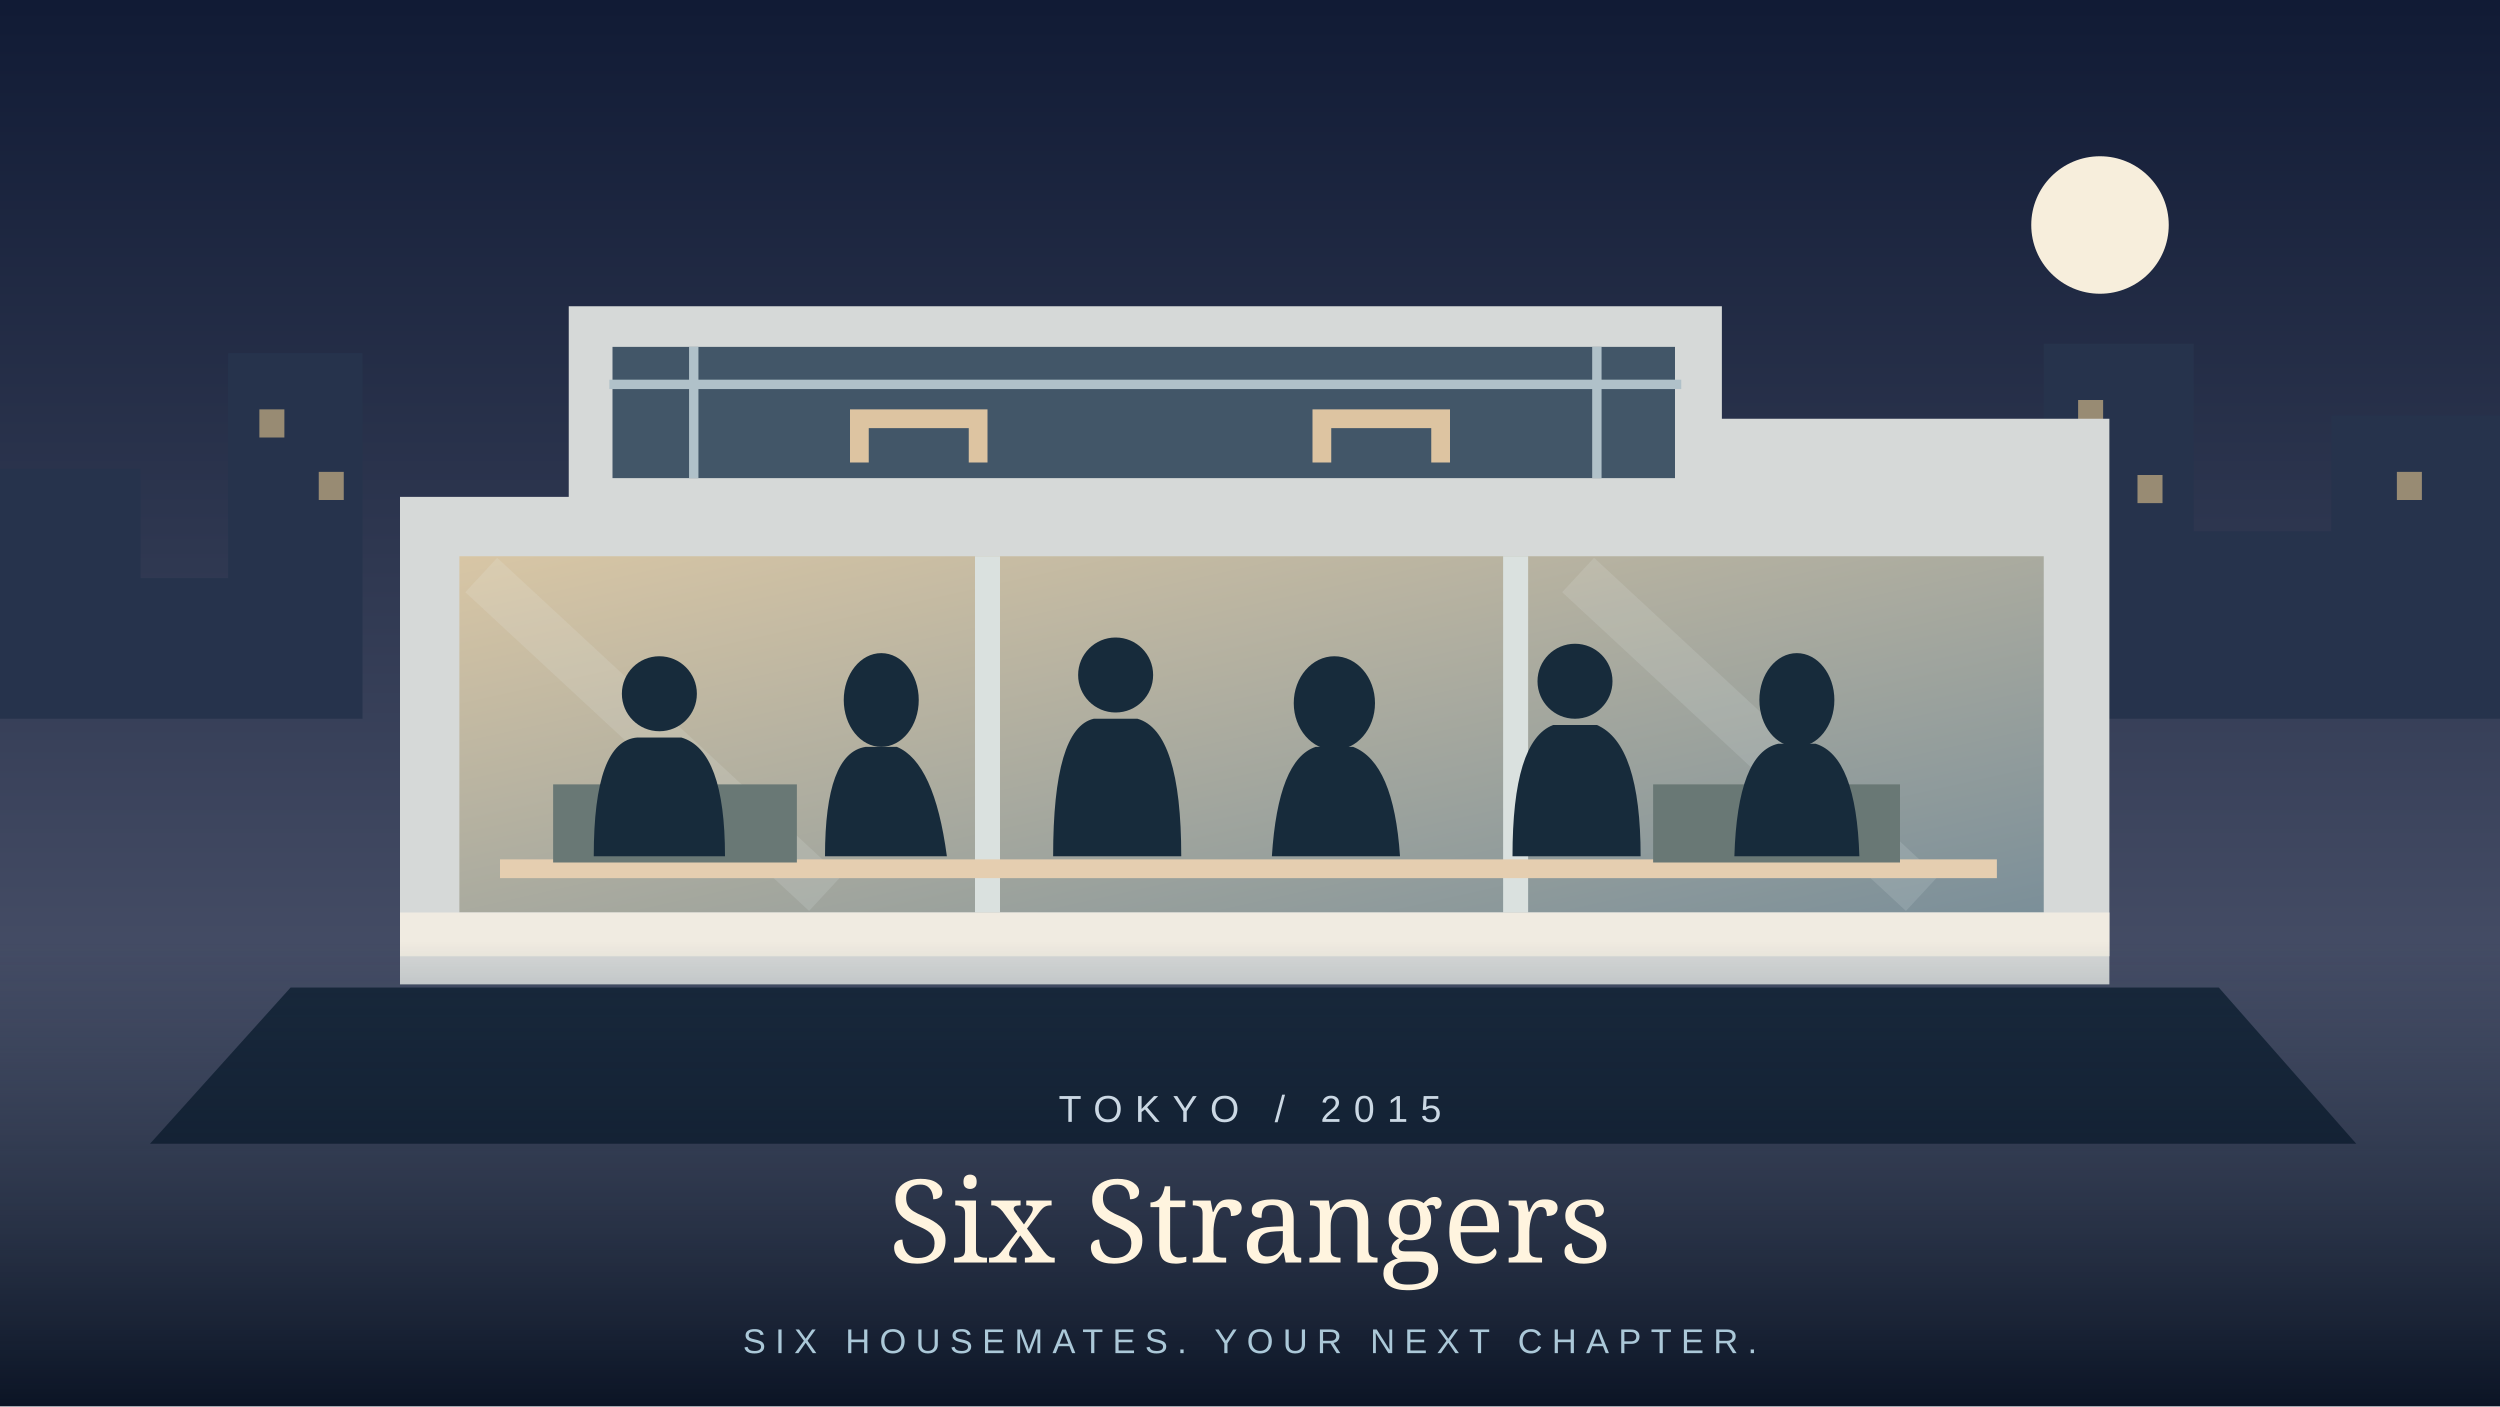
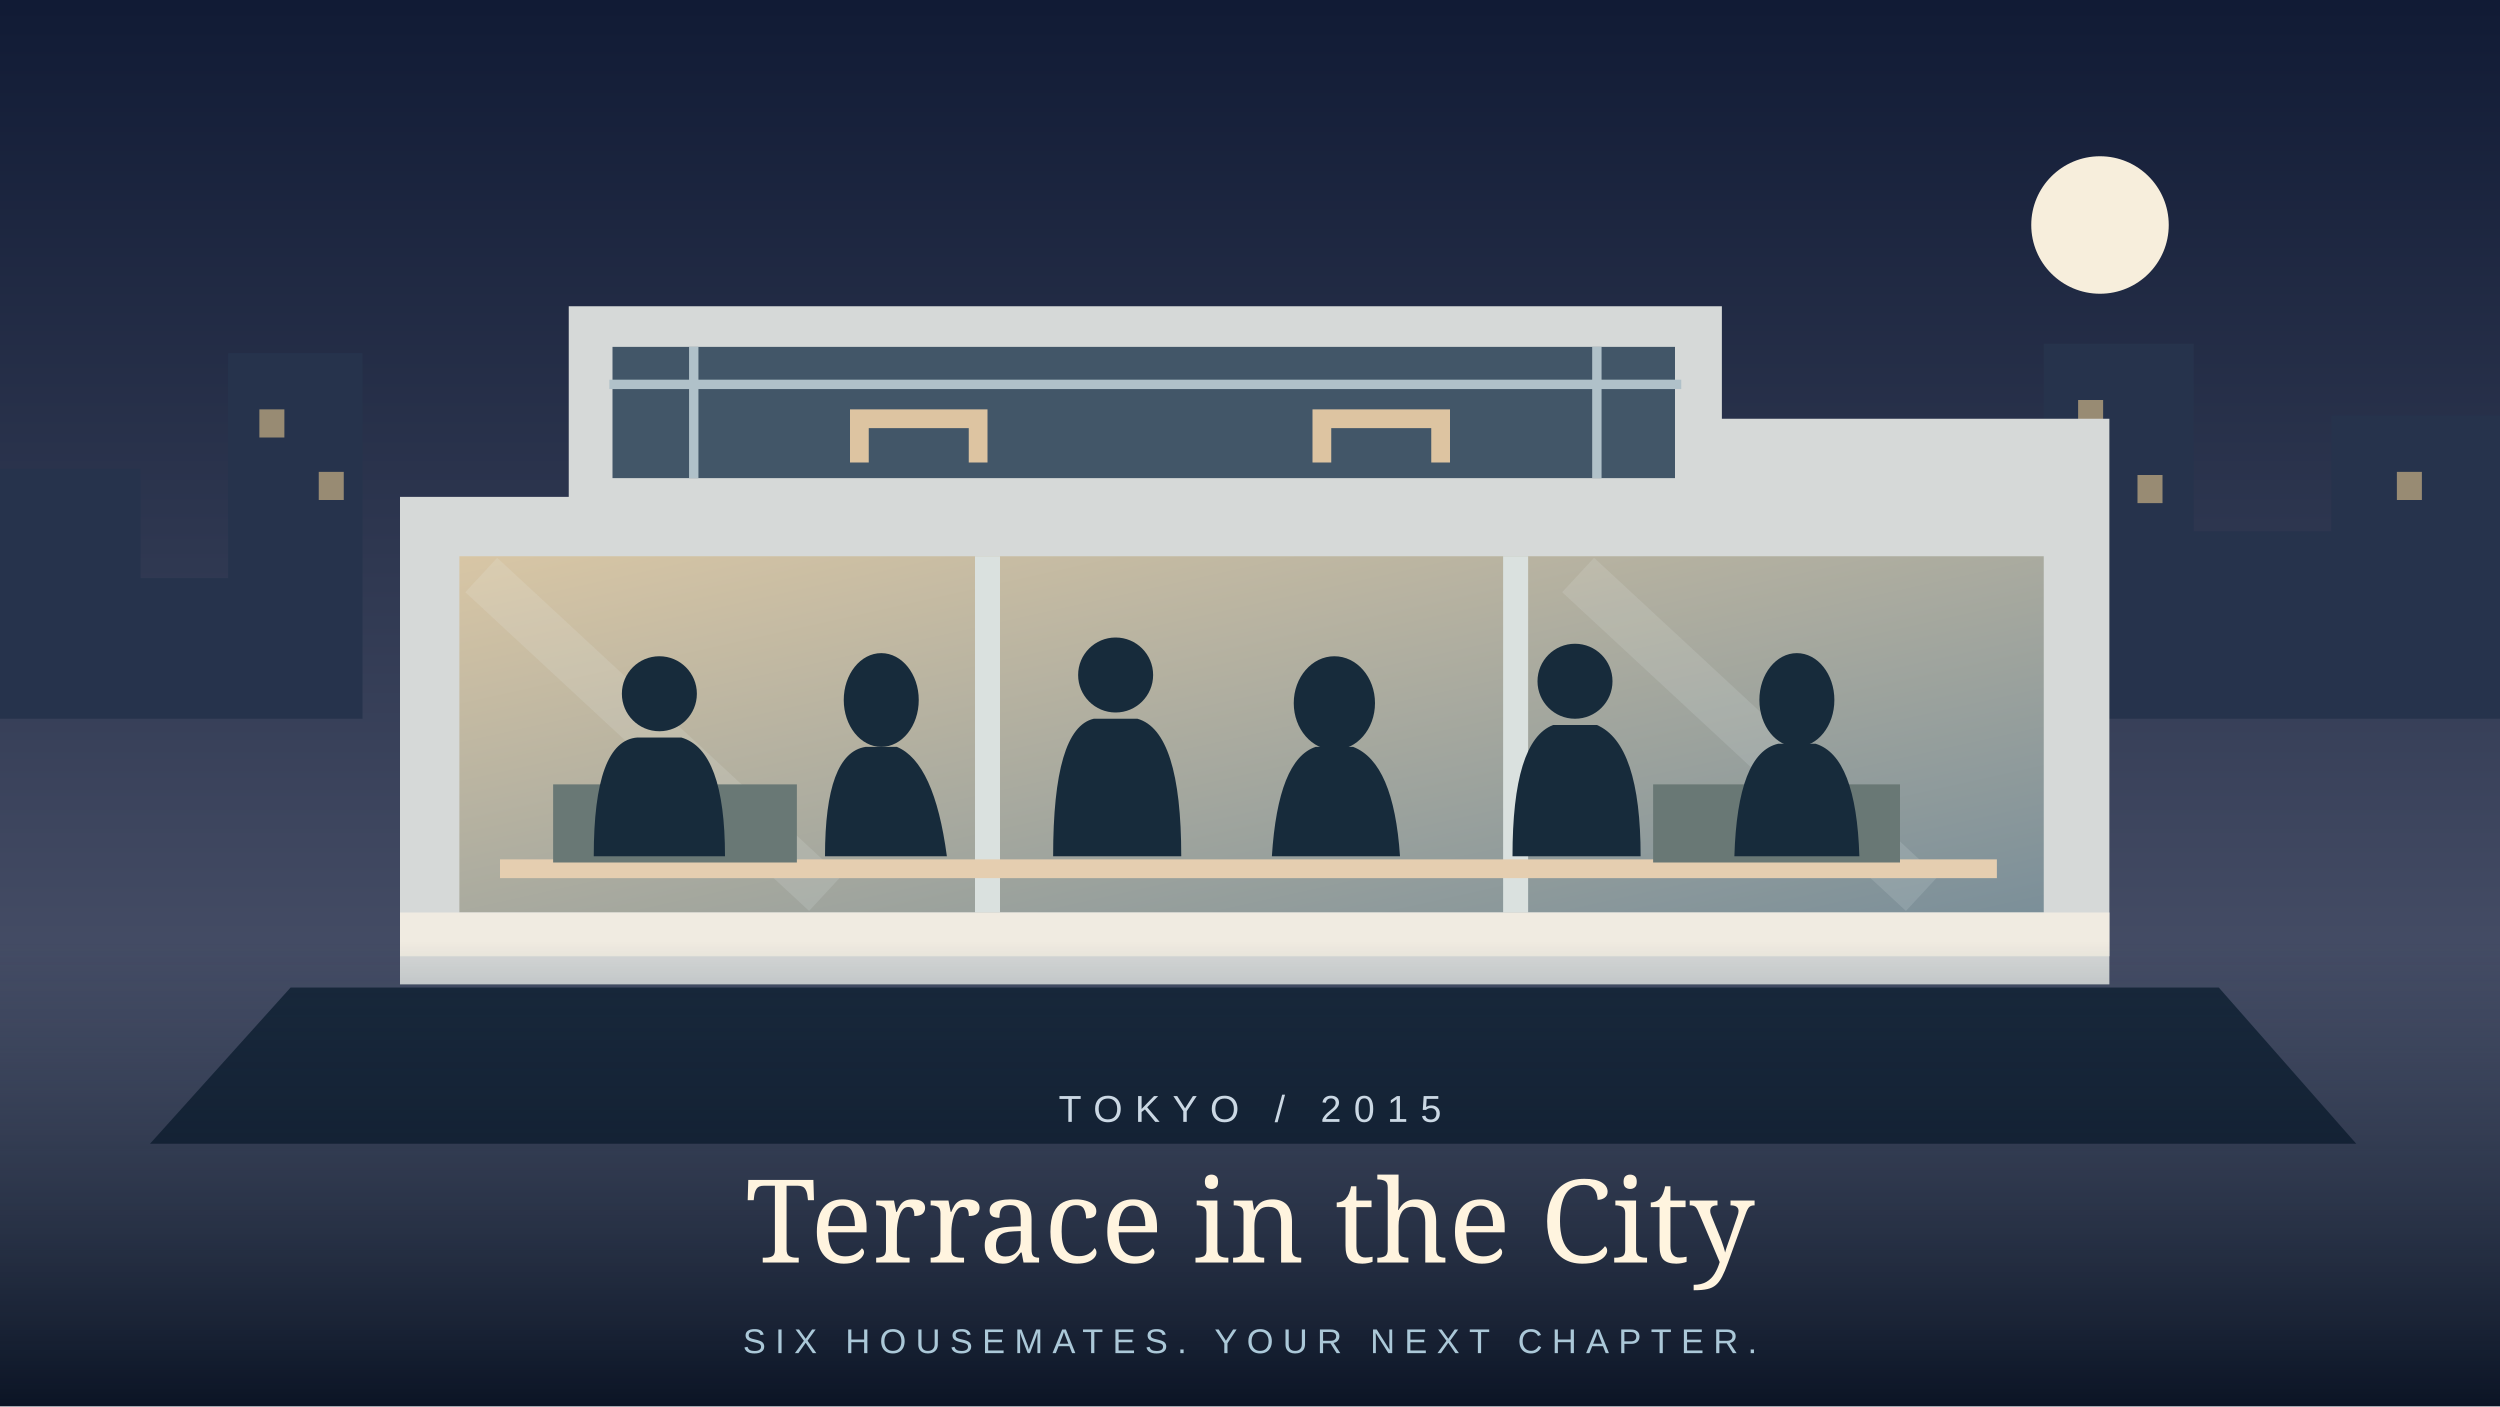
<svg xmlns="http://www.w3.org/2000/svg" viewBox="0 0 800 450" role="img" aria-labelledby="title desc">
  <defs>
    <linearGradient id="sky" x2="0" y2="1">
      <stop stop-color="#111b35" />
      <stop offset="1" stop-color="#5c637b" />
    </linearGradient>
    <linearGradient id="glass" x2="1" y2="1">
      <stop stop-color="#d8c6a5" />
      <stop offset="1" stop-color="#7b8f99" />
    </linearGradient>
    <linearGradient id="shade" x2="0" y2="1">
      <stop stop-color="#101e31" stop-opacity="0" />
      <stop offset="1" stop-color="#0b1425" />
    </linearGradient>
  </defs>
  <rect width="800" height="450" fill="url(#sky)" />
  <circle cx="672" cy="72" r="22" fill="#f7eedc" />
  <g fill="#26334c">
    <path d="M0 230V150H45V185H73V113H116V230ZM626 230V148H654V110H702V170H746V133H800V230Z" />
  </g>
  <g fill="#e5c78e" opacity=".6">
    <path d="M83 131H91V140H83ZM102 151H110V160H102ZM665 128H673V137H665ZM684 152H692V161H684ZM767 151H775V160H767Z" />
  </g>
  <path d="M128 315V159H182V98H551V134H675V315Z" fill="#d6d9d8" />
  <rect x="196" y="111" width="340" height="42" fill="#425668" />
  <path d="M195 123H538M222 111V153M511 111V153" stroke="#b0c1c9" stroke-width="3" />
  <path d="M275 148V134H313V148M423 148V134H461V148" fill="none" stroke="#ddc4a1" stroke-width="6" />
  <rect x="147" y="178" width="507" height="114" fill="url(#glass)" />
  <path d="M316 178V292M485 178V292" stroke="#dae1df" stroke-width="8" />
  <path d="M154 184L264 286M505 184L615 286" stroke="#f0f7fa" stroke-width="15" opacity=".13" />
  <rect x="160" y="275" width="479" height="6" fill="#e5ceb0" />
  <path d="M177 276V251H255V276M529 276V251H608V276" fill="#697875" />
  <g fill="#172b3b">
    <g id="resident-1">
      <circle cx="211" cy="222" r="12" />
      <path d="M190 274Q190 237 204 236H218Q232 240 232 274Z" />
    </g>
    <g id="resident-2">
      <ellipse cx="282" cy="224" rx="12" ry="15" />
      <path d="M264 274Q264 241 277 239H287Q299 244 303 274Z" />
    </g>
    <g id="resident-3">
      <circle cx="357" cy="216" r="12" />
      <path d="M337 274Q337 233 350 230H364Q378 234 378 274Z" />
    </g>
    <g id="resident-4">
      <ellipse cx="427" cy="225" rx="13" ry="15" />
      <path d="M407 274Q409 243 421 239H433Q446 244 448 274Z" />
    </g>
    <g id="resident-5">
      <circle cx="504" cy="218" r="12" />
      <path d="M484 274Q484 237 497 232H511Q525 238 525 274Z" />
    </g>
    <g id="resident-6">
      <ellipse cx="575" cy="224" rx="12" ry="15" />
      <path d="M555 274Q556 241 569 238H581Q594 242 595 274Z" />
    </g>
  </g>
  <rect x="128" y="292" width="547" height="14" fill="#f0ebe1" />
  <path d="M93 316H710L754 366H48Z" fill="#18283b" />
  <rect y="301" width="800" height="149" fill="url(#shade)" />
  <text x="400" y="359" text-anchor="middle" font-family="Arial,sans-serif" font-size="12" letter-spacing="4" fill="#cbd8e4">TOKYO / 2015</text>
-   <text x="400" y="404" text-anchor="middle" font-family="Georgia,serif" font-size="37" fill="#fff4df">Six Strangers</text>
+   <text x="400" y="404" text-anchor="middle" font-family="Georgia,serif" font-size="37" fill="#fff4df">Terrace in the City</text>
  <text x="400" y="433" text-anchor="middle" font-family="Arial,sans-serif" font-size="11" letter-spacing="3" fill="#abc8d8">SIX HOUSEMATES. YOUR NEXT CHAPTER.</text>
</svg>
